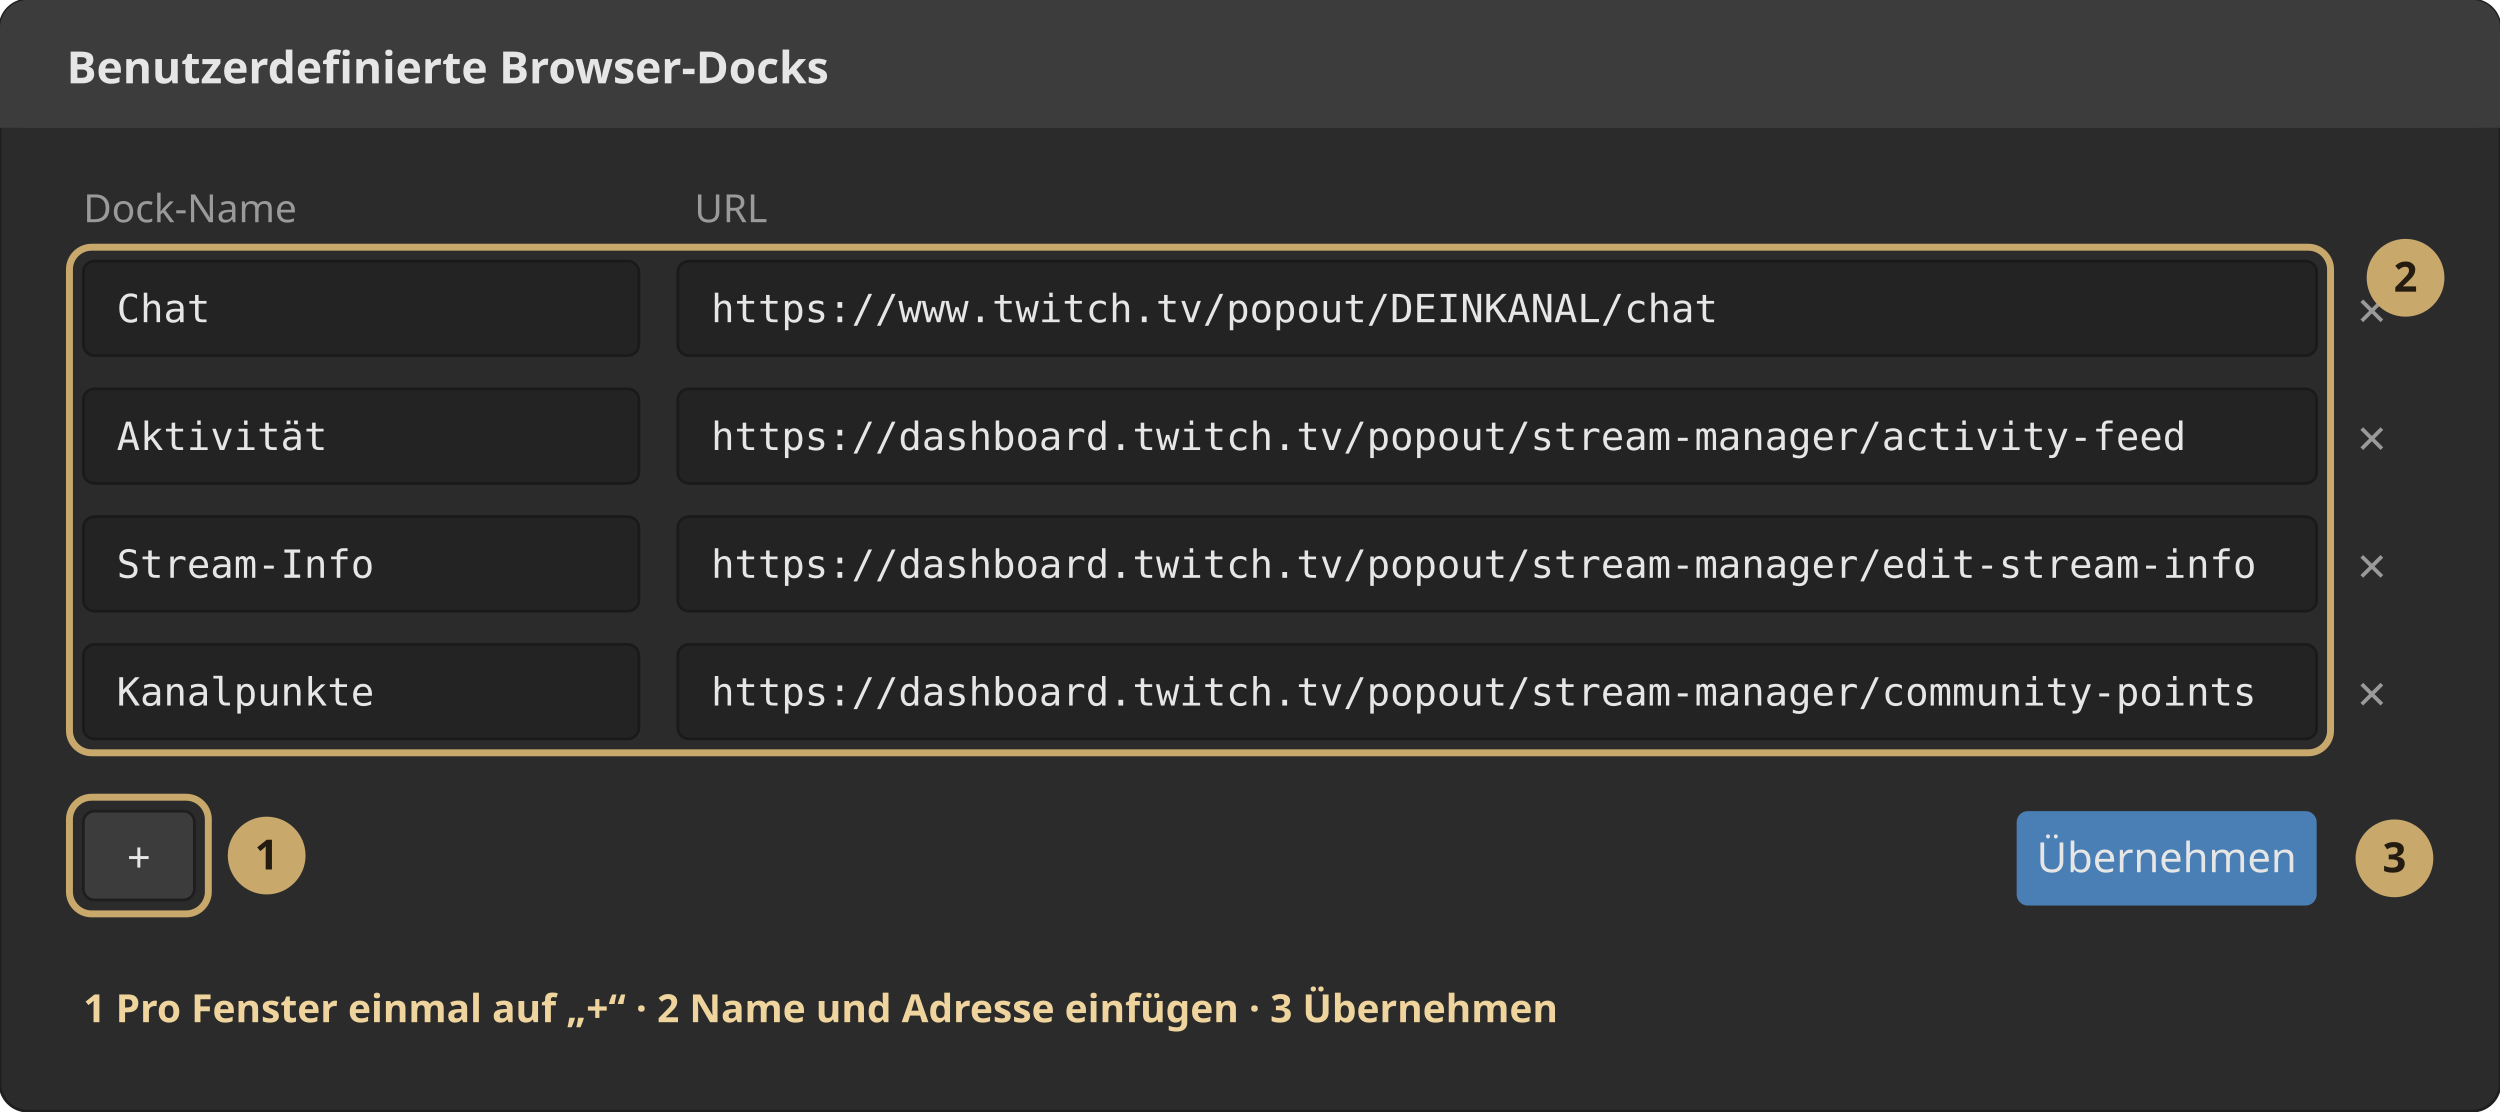
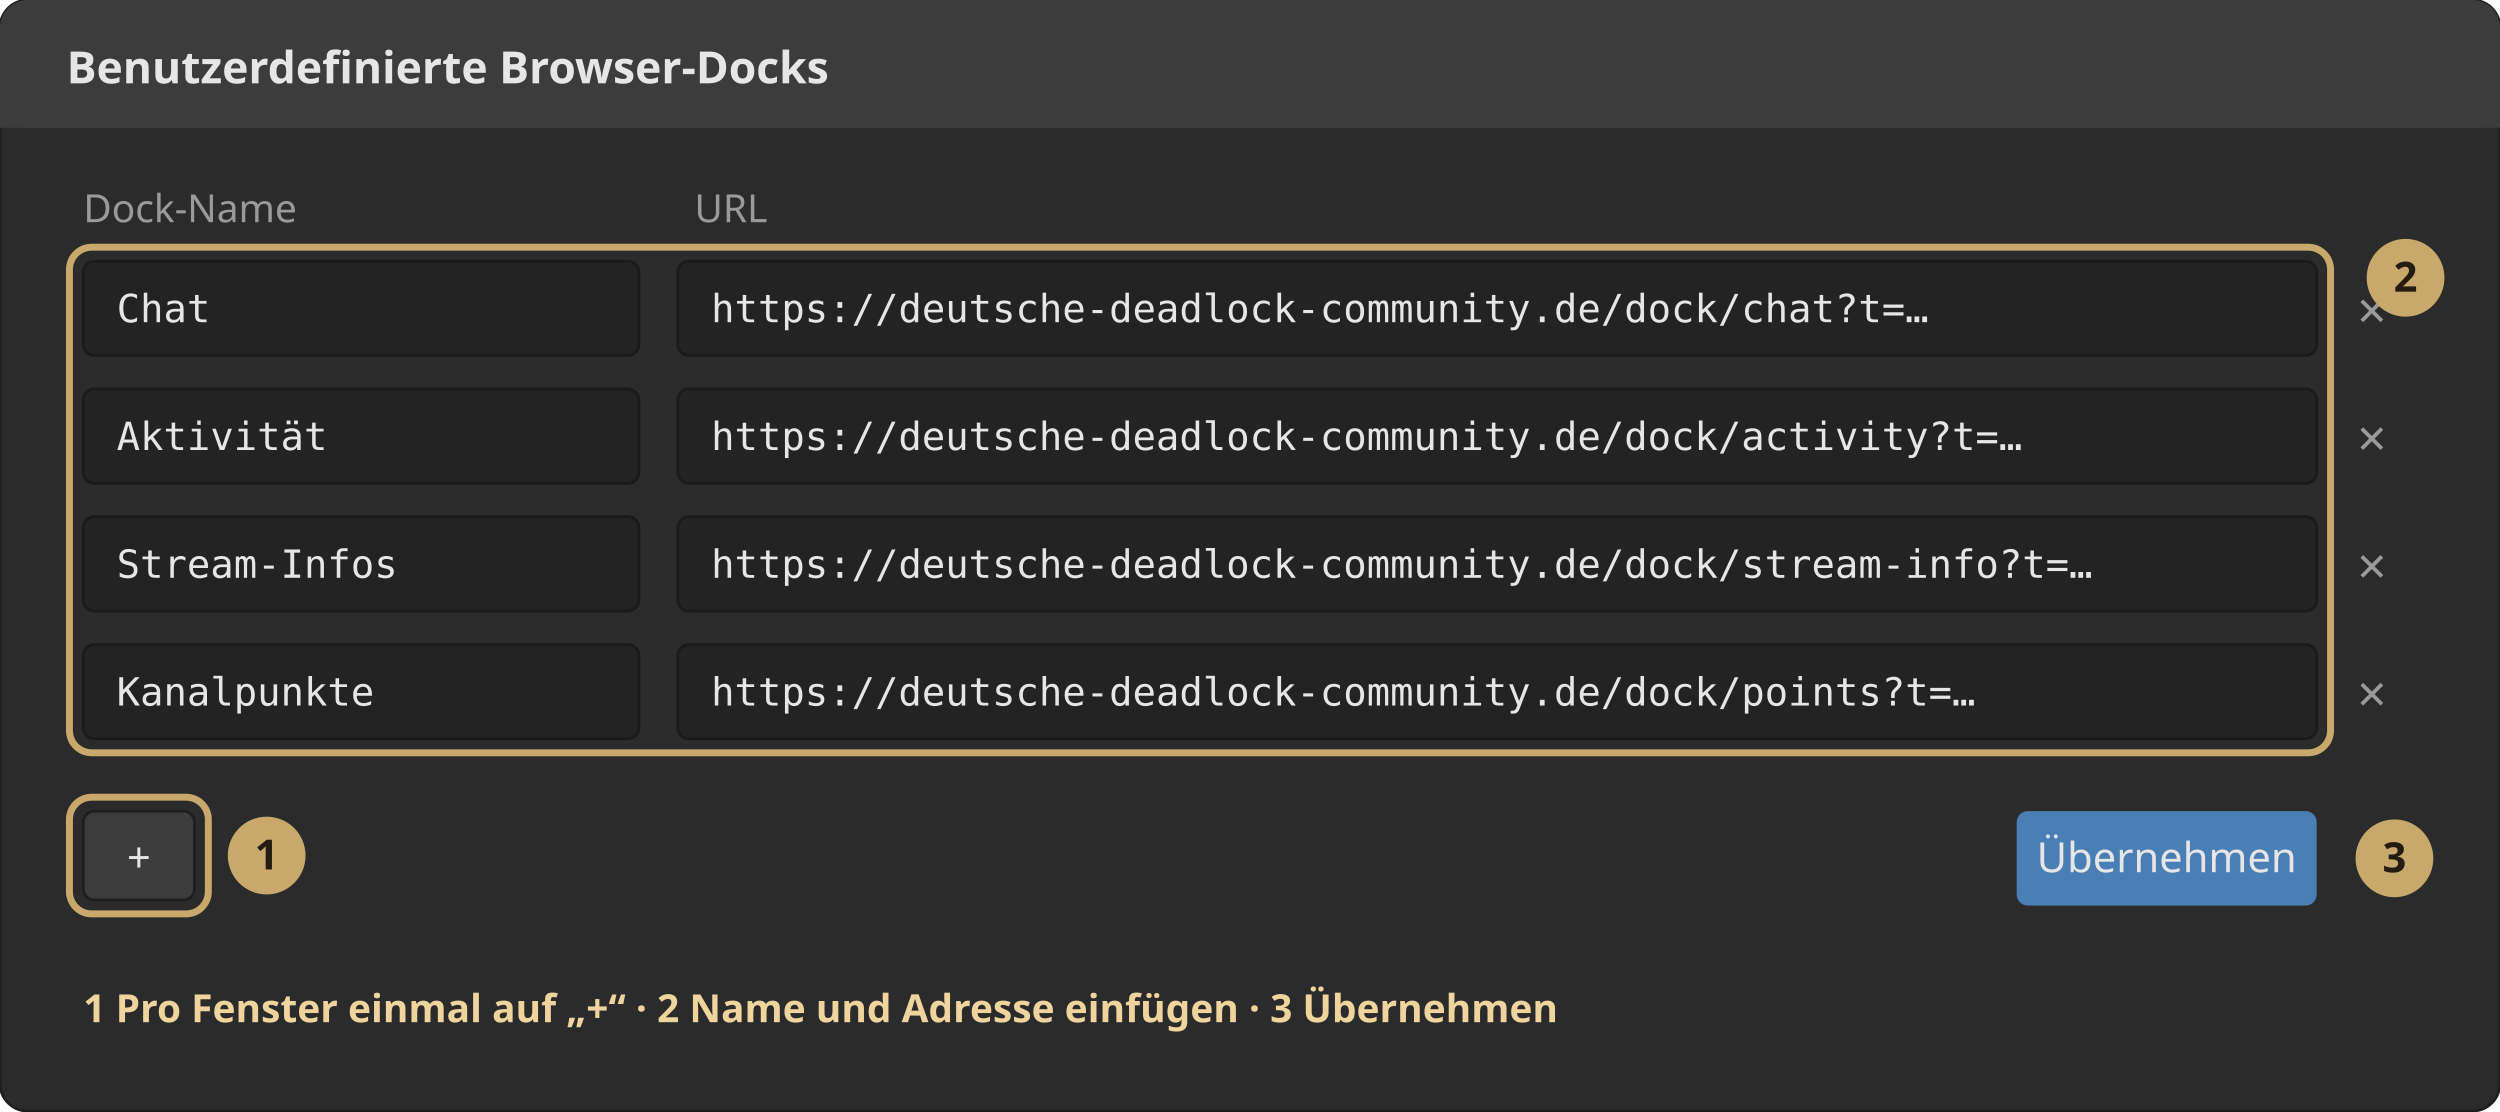
<svg xmlns="http://www.w3.org/2000/svg" viewBox="0 0 900 400" width="900" height="400" role="img" aria-labelledby="t">
  <style>
  text { font-family: system-ui, sans-serif; }
  .lbl { fill: #e6e6e6; font-size: 15px; }
  .dim { fill: #9a9a9a; font-size: 14px; }
  .feld { fill: #e6e6e6; font-size: 14px; font-family: monospace; }
  .mark { fill: #efd49d; font-size: 14px; font-weight: 700; }
  .titel { fill: #e6e6e6; font-size: 16px; font-weight: 600; }
</style>
  <rect width="900" height="400" rx="10" fill="#2b2b2b" stroke="#1e1e1e" />
  <rect x="0" y="0" width="900" height="46" rx="10" fill="#3c3c3c" />
  <rect x="0" y="36" width="900" height="10" fill="#3c3c3c" />
  <text x="24" y="30" class="titel">Benutzerdefinierte Browser-Docks</text>
  <text x="30" y="80" class="dim">Dock-Name</text>
  <text x="250" y="80" class="dim">URL</text>
  <rect x="30" y="94" width="200" height="34" rx="4" fill="#232323" stroke="#1a1a1a" />
  <text x="42" y="116" class="feld">Chat</text>
  <rect x="244" y="94" width="590" height="34" rx="4" fill="#232323" stroke="#1a1a1a" />
-   <text x="256" y="116" class="feld" font-size="12">https://www.twitch.tv/popout/DEINKANAL/chat</text>
+   <text x="256" y="116" class="feld" font-size="12">https://deutsche-deadlock-community.de/dock/chat?t=…</text>
  <text x="848" y="117" class="dim" font-size="18">✕</text>
  <rect x="30" y="140" width="200" height="34" rx="4" fill="#232323" stroke="#1a1a1a" />
  <text x="42" y="162" class="feld">Aktivität</text>
  <rect x="244" y="140" width="590" height="34" rx="4" fill="#232323" stroke="#1a1a1a" />
-   <text x="256" y="162" class="feld" font-size="12">https://dashboard.twitch.tv/popout/stream-manager/activity-feed</text>
+   <text x="256" y="162" class="feld" font-size="12">https://deutsche-deadlock-community.de/dock/activity?t=…</text>
  <text x="848" y="163" class="dim" font-size="18">✕</text>
  <rect x="30" y="186" width="200" height="34" rx="4" fill="#232323" stroke="#1a1a1a" />
-   <text x="42" y="208" class="feld">Stream-Info</text>
+   <text x="42" y="208" class="feld">Stream-Infos</text>
  <rect x="244" y="186" width="590" height="34" rx="4" fill="#232323" stroke="#1a1a1a" />
-   <text x="256" y="208" class="feld" font-size="12">https://dashboard.twitch.tv/popout/stream-manager/edit-stream-info</text>
+   <text x="256" y="208" class="feld" font-size="12">https://deutsche-deadlock-community.de/dock/stream-info?t=…</text>
  <text x="848" y="209" class="dim" font-size="18">✕</text>
  <rect x="30" y="232" width="200" height="34" rx="4" fill="#232323" stroke="#1a1a1a" />
  <text x="42" y="254" class="feld">Kanalpunkte</text>
  <rect x="244" y="232" width="590" height="34" rx="4" fill="#232323" stroke="#1a1a1a" />
-   <text x="256" y="254" class="feld" font-size="12">https://dashboard.twitch.tv/popout/stream-manager/community-points</text>
+   <text x="256" y="254" class="feld" font-size="12">https://deutsche-deadlock-community.de/dock/points?t=…</text>
  <text x="848" y="255" class="dim" font-size="18">✕</text>
  <rect x="25" y="89" width="814" height="182" rx="8" fill="none" stroke="#c8a86b" stroke-width="2.5" />
  <circle cx="866" cy="100" r="14" fill="#c8a86b" />
  <text x="866" y="105" text-anchor="middle" font-size="15" font-weight="800" fill="#241c11" font-family="system-ui, sans-serif">2</text>
  <rect x="30" y="292" width="40" height="32" rx="4" fill="#3c3c3c" stroke="#1e1e1e" />
  <text x="50" y="314" text-anchor="middle" class="lbl" font-size="20">+</text>
  <rect x="25" y="287" width="50" height="42" rx="8" fill="none" stroke="#c8a86b" stroke-width="2.5" />
  <circle cx="96" cy="308" r="14" fill="#c8a86b" />
  <text x="96" y="313" text-anchor="middle" font-size="15" font-weight="800" fill="#241c11" font-family="system-ui, sans-serif">1</text>
  <rect x="726" y="292" width="108" height="34" rx="4" fill="#4a7fb5" />
  <text x="780" y="314" text-anchor="middle" class="lbl">Übernehmen</text>
  <circle cx="862" cy="309" r="14" fill="#c8a86b" />
  <text x="862" y="314" text-anchor="middle" font-size="15" font-weight="800" fill="#241c11" font-family="system-ui, sans-serif">3</text>
  <text x="30" y="368" class="mark">1 Pro Fenster einmal auf „+“ · 2 Name und Adresse einfügen · 3 Übernehmen</text>
</svg>
